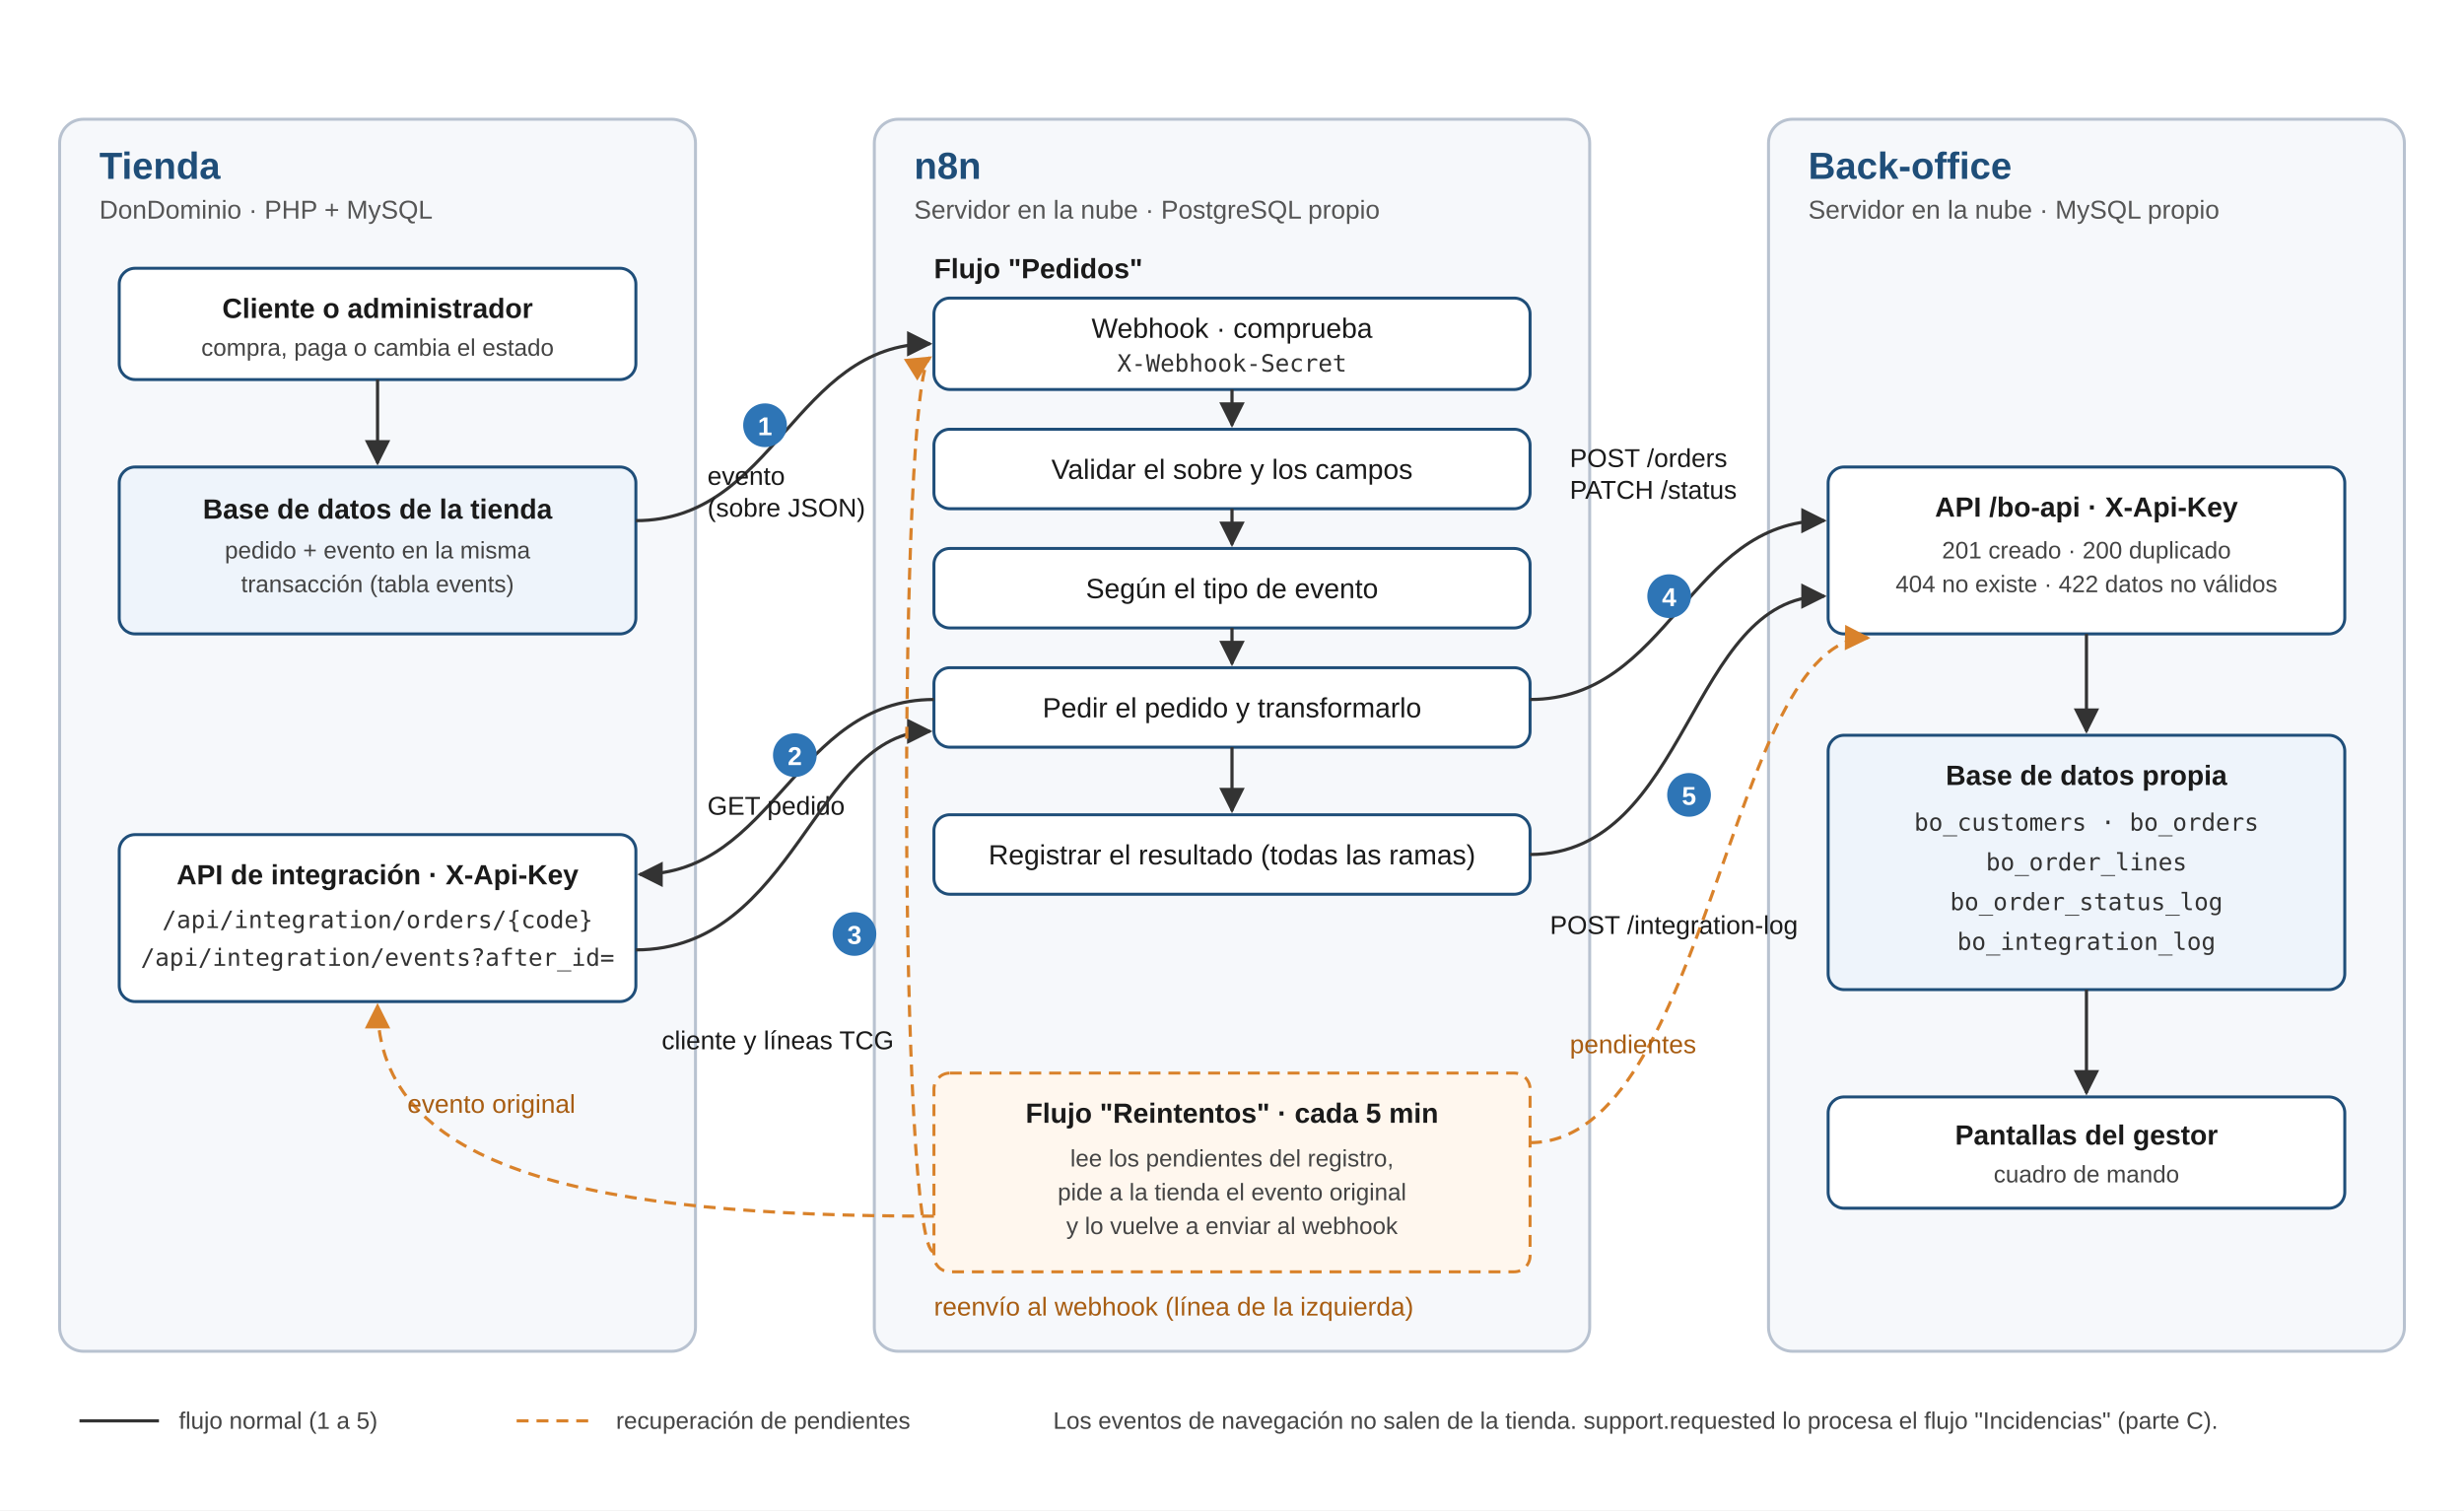
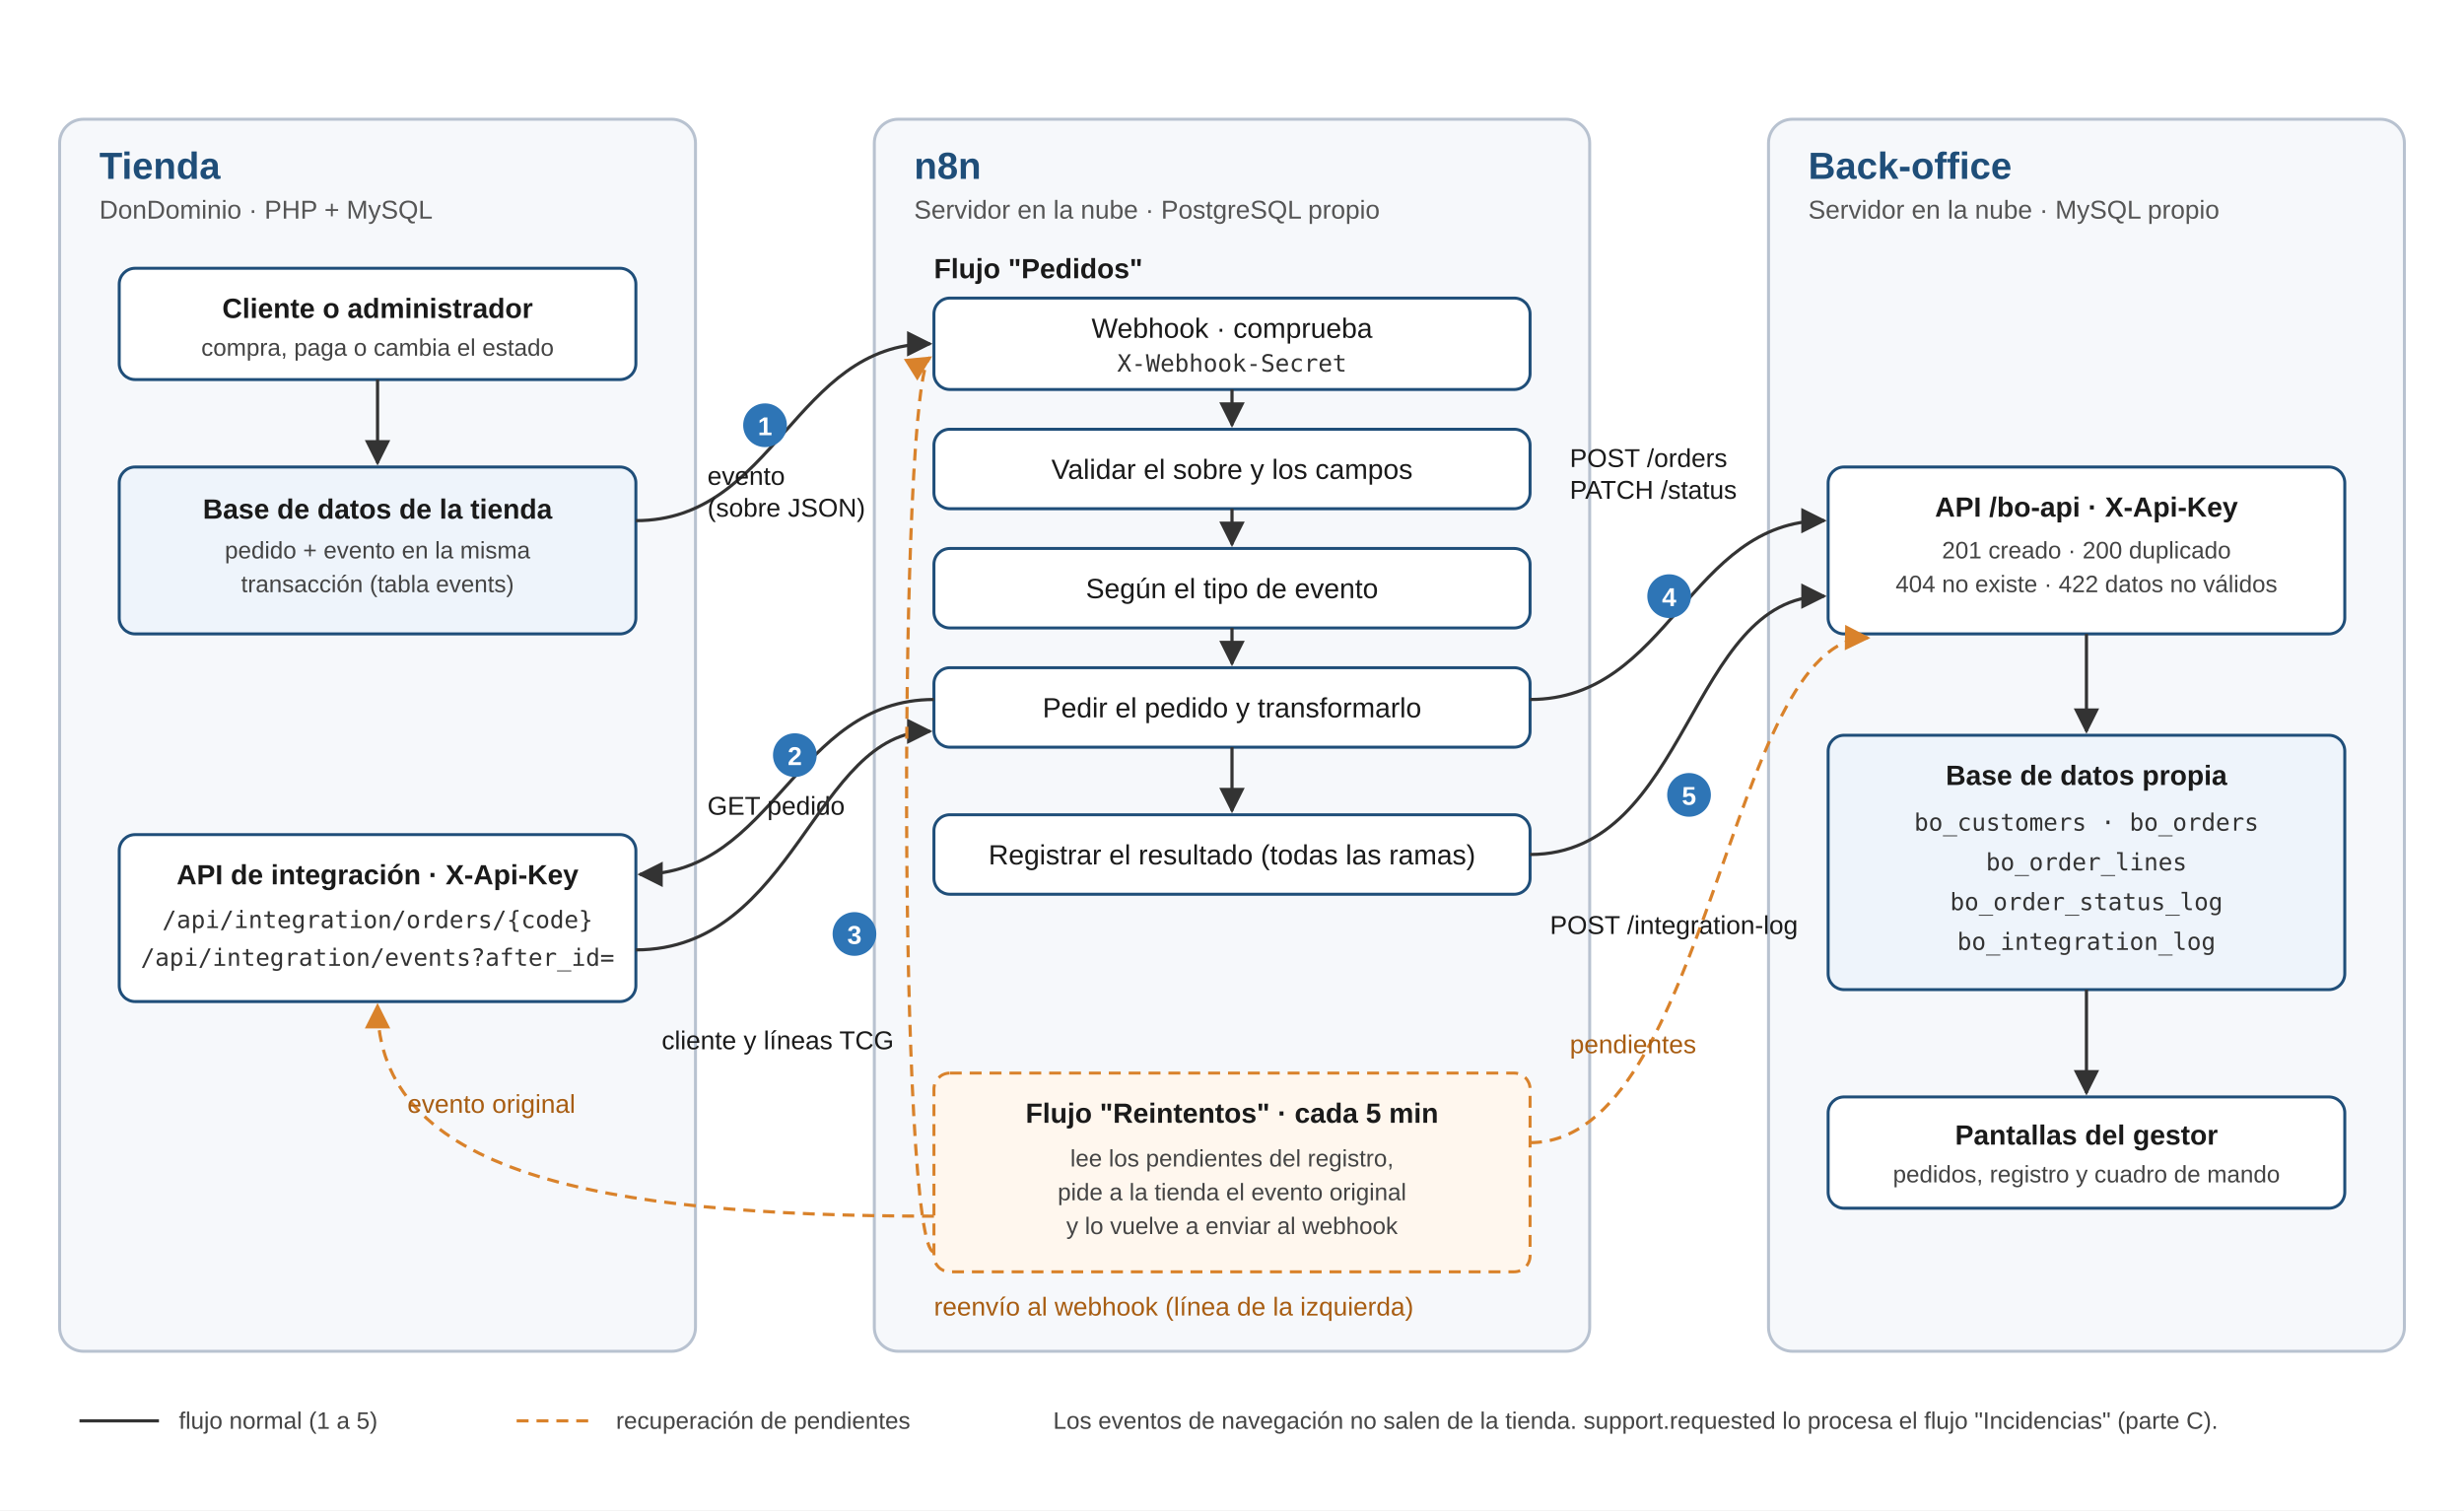
<svg xmlns="http://www.w3.org/2000/svg" width="1240" height="760" viewBox="0 0 1240 760" font-family="Segoe UI, Arial, sans-serif">
  <defs>
    <marker id="f" viewBox="0 0 10 10" refX="9" refY="5" markerWidth="8" markerHeight="8" orient="auto-start-reverse">
      <path d="M0,0 L10,5 L0,10 z" fill="#333" />
    </marker>
    <marker id="fr" viewBox="0 0 10 10" refX="9" refY="5" markerWidth="8" markerHeight="8" orient="auto-start-reverse">
      <path d="M0,0 L10,5 L0,10 z" fill="#d9822b" />
    </marker>
    <style>
      .col { fill: #f6f8fb; stroke: #b8c2d0; stroke-width: 1.5; }
      .hd { font-size: 19px; font-weight: 700; fill: #1f4e79; }
      .sub { font-size: 13px; fill: #555; }
      .box { fill: #fff; stroke: #1f4e79; stroke-width: 1.5; }
      .db { fill: #eef4fb; stroke: #1f4e79; stroke-width: 1.5; }
      .rt { fill: #fff7ee; stroke: #d9822b; stroke-width: 1.5; stroke-dasharray: 6 4; }
      .t { font-size: 14px; fill: #1a1a1a; }
      .tb { font-size: 14px; font-weight: 700; fill: #1a1a1a; }
      .ts { font-size: 12px; fill: #444; }
      .code { font-family: Consolas, monospace; font-size: 12px; fill: #333; }
      .ln { stroke: #333; stroke-width: 1.6; fill: none; marker-end: url(#f); }
      .lr { stroke: #d9822b; stroke-width: 1.6; fill: none; stroke-dasharray: 6 4; marker-end: url(#fr); }
      .num { fill: #2e75b6; }
      .numt { font-size: 13px; font-weight: 700; fill: #fff; }
      .lab { font-size: 13px; fill: #1a1a1a; }
      .labr { font-size: 13px; fill: #a85d12; }
    </style>
  </defs>
  <rect width="1240" height="760" fill="#fff" />
  <rect class="col" x="30" y="60" width="320" height="620" rx="12" />
  <text class="hd" x="50" y="90">Tienda</text>
  <text class="sub" x="50" y="110">DonDominio · PHP + MySQL</text>
  <rect class="col" x="440" y="60" width="360" height="620" rx="12" />
  <text class="hd" x="460" y="90">n8n</text>
  <text class="sub" x="460" y="110">Servidor en la nube · PostgreSQL propio</text>
  <rect class="col" x="890" y="60" width="320" height="620" rx="12" />
  <text class="hd" x="910" y="90">Back-office</text>
  <text class="sub" x="910" y="110">Servidor en la nube · MySQL propio</text>
  <rect class="box" x="60" y="135" width="260" height="56" rx="8" />
  <text class="tb" x="190" y="160" text-anchor="middle">Cliente o administrador</text>
  <text class="ts" x="190" y="179" text-anchor="middle">compra, paga o cambia el estado</text>
  <rect class="db" x="60" y="235" width="260" height="84" rx="8" />
  <text class="tb" x="190" y="261" text-anchor="middle">Base de datos de la tienda</text>
  <text class="ts" x="190" y="281" text-anchor="middle">pedido + evento en la misma</text>
  <text class="ts" x="190" y="298" text-anchor="middle">transacción (tabla events)</text>
  <rect class="box" x="60" y="420" width="260" height="84" rx="8" />
  <text class="tb" x="190" y="445" text-anchor="middle">API de integración · X-Api-Key</text>
  <text class="code" x="190" y="467" text-anchor="middle">/api/integration/orders/{code}</text>
  <text class="code" x="190" y="486" text-anchor="middle">/api/integration/events?after_id=</text>
  <text class="tb" x="470" y="140">Flujo "Pedidos"</text>
  <rect class="box" x="470" y="150" width="300" height="46" rx="8" />
  <text class="t" x="620" y="170" text-anchor="middle">Webhook · comprueba</text>
  <text class="code" x="620" y="187" text-anchor="middle">X-Webhook-Secret</text>
  <rect class="box" x="470" y="216" width="300" height="40" rx="8" />
  <text class="t" x="620" y="241" text-anchor="middle">Validar el sobre y los campos</text>
  <rect class="box" x="470" y="276" width="300" height="40" rx="8" />
  <text class="t" x="620" y="301" text-anchor="middle">Según el tipo de evento</text>
  <rect class="box" x="470" y="336" width="300" height="40" rx="8" />
  <text class="t" x="620" y="361" text-anchor="middle">Pedir el pedido y transformarlo</text>
  <rect class="box" x="470" y="410" width="300" height="40" rx="8" />
  <text class="t" x="620" y="435" text-anchor="middle">Registrar el resultado (todas las ramas)</text>
  <rect class="rt" x="470" y="540" width="300" height="100" rx="8" />
  <text class="tb" x="620" y="565" text-anchor="middle">Flujo "Reintentos" · cada 5 min</text>
  <text class="ts" x="620" y="587" text-anchor="middle">lee los pendientes del registro,</text>
  <text class="ts" x="620" y="604" text-anchor="middle">pide a la tienda el evento original</text>
  <text class="ts" x="620" y="621" text-anchor="middle">y lo vuelve a enviar al webhook</text>
  <rect class="box" x="920" y="235" width="260" height="84" rx="8" />
  <text class="tb" x="1050" y="260" text-anchor="middle">API /bo-api · X-Api-Key</text>
  <text class="ts" x="1050" y="281" text-anchor="middle">201 creado · 200 duplicado</text>
  <text class="ts" x="1050" y="298" text-anchor="middle">404 no existe · 422 datos no válidos</text>
  <rect class="db" x="920" y="370" width="260" height="128" rx="8" />
  <text class="tb" x="1050" y="395" text-anchor="middle">Base de datos propia</text>
  <text class="code" x="1050" y="418" text-anchor="middle">bo_customers · bo_orders</text>
  <text class="code" x="1050" y="438" text-anchor="middle">bo_order_lines</text>
  <text class="code" x="1050" y="458" text-anchor="middle">bo_order_status_log</text>
  <text class="code" x="1050" y="478" text-anchor="middle">bo_integration_log</text>
  <rect class="box" x="920" y="552" width="260" height="56" rx="8" />
  <text class="tb" x="1050" y="576" text-anchor="middle">Pantallas del gestor</text>
-   <text class="ts" x="1050" y="595" text-anchor="middle">cuadro de mando</text>
+   <text class="ts" x="1050" y="595" text-anchor="middle">pedidos, registro y cuadro de mando</text>
  <path class="ln" d="M190,191 L190,233" />
  <path class="ln" d="M620,196 L620,214" />
  <path class="ln" d="M620,256 L620,274" />
  <path class="ln" d="M620,316 L620,334" />
  <path class="ln" d="M620,376 L620,408" />
  <path class="ln" d="M1050,319 L1050,368" />
  <path class="ln" d="M1050,498 L1050,550" />
  <path class="ln" d="M320,262 C390,262 400,173 468,173" />
  <circle class="num" cx="385" cy="214" r="11" />
  <text class="numt" x="385" y="219" text-anchor="middle">1</text>
  <text class="lab" x="356" y="244">evento</text>
  <text class="lab" x="356" y="260">(sobre JSON)</text>
  <path class="ln" d="M470,352 C400,352 390,440 322,440" />
  <circle class="num" cx="400" cy="380" r="11" />
  <text class="numt" x="400" y="385" text-anchor="middle">2</text>
  <text class="lab" x="356" y="410">GET pedido</text>
  <path class="ln" d="M320,478 C400,478 410,368 468,368" />
  <circle class="num" cx="430" cy="470" r="11" />
  <text class="numt" x="430" y="475" text-anchor="middle">3</text>
  <text class="lab" x="333" y="528">cliente y líneas TCG</text>
  <path class="ln" d="M770,352 C840,352 850,262 918,262" />
  <circle class="num" cx="840" cy="300" r="11" />
  <text class="numt" x="840" y="305" text-anchor="middle">4</text>
  <text class="lab" x="790" y="235">POST /orders</text>
  <text class="lab" x="790" y="251">PATCH /status</text>
  <path class="ln" d="M770,430 C850,430 850,300 918,300" />
  <circle class="num" cx="850" cy="400" r="11" />
  <text class="numt" x="850" y="405" text-anchor="middle">5</text>
  <text class="lab" x="780" y="470">POST /integration-log</text>
  <path class="lr" d="M770,575 C860,575 870,320 940,321" />
  <text class="labr" x="790" y="530">pendientes</text>
  <path class="lr" d="M470,612 C300,612 190,590 190,506" />
  <text class="labr" x="205" y="560">evento original</text>
  <path class="lr" d="M470,630 C452,630 452,190 468,180" />
  <text class="labr" x="470" y="662">reenvío al webhook (línea de la izquierda)</text>
  <line x1="40" y1="715" x2="80" y2="715" stroke="#333" stroke-width="1.6" />
  <text class="ts" x="90" y="719">flujo normal (1 a 5)</text>
  <line x1="260" y1="715" x2="300" y2="715" stroke="#d9822b" stroke-width="1.6" stroke-dasharray="6 4" />
  <text class="ts" x="310" y="719">recuperación de pendientes</text>
  <text class="ts" x="530" y="719">Los eventos de navegación no salen de la tienda. support.requested lo procesa el flujo "Incidencias" (parte C).</text>
</svg>
